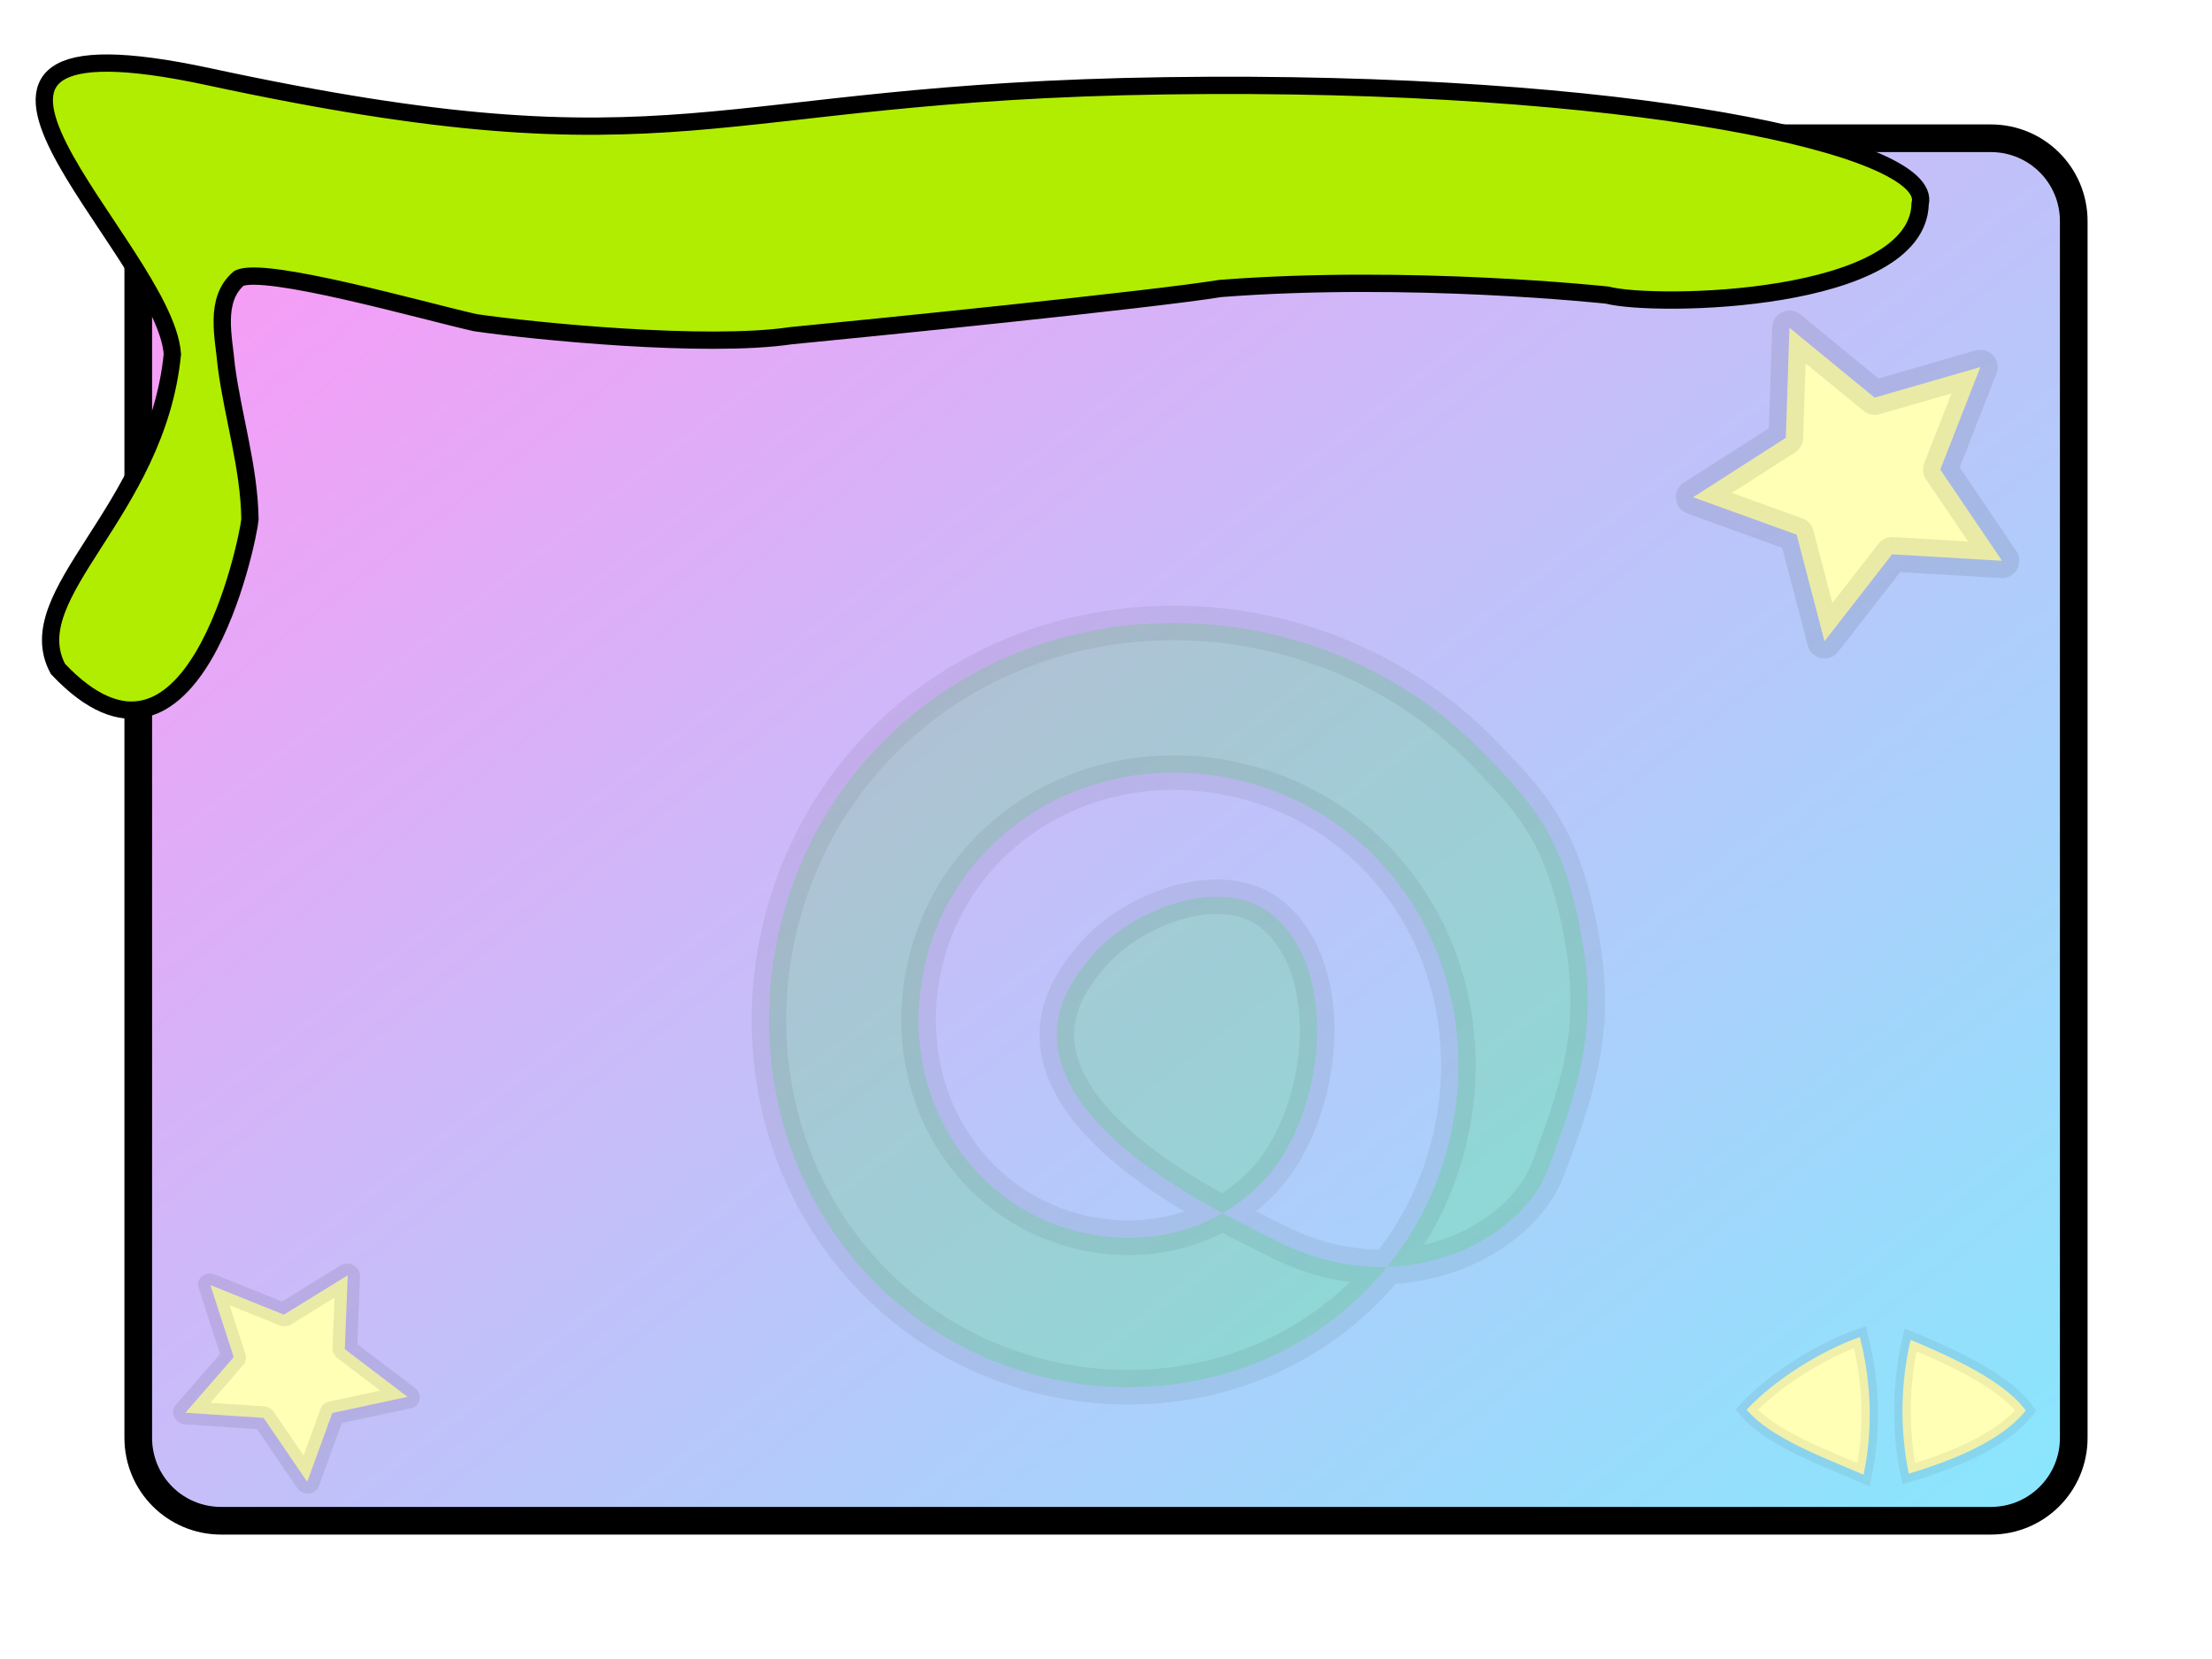
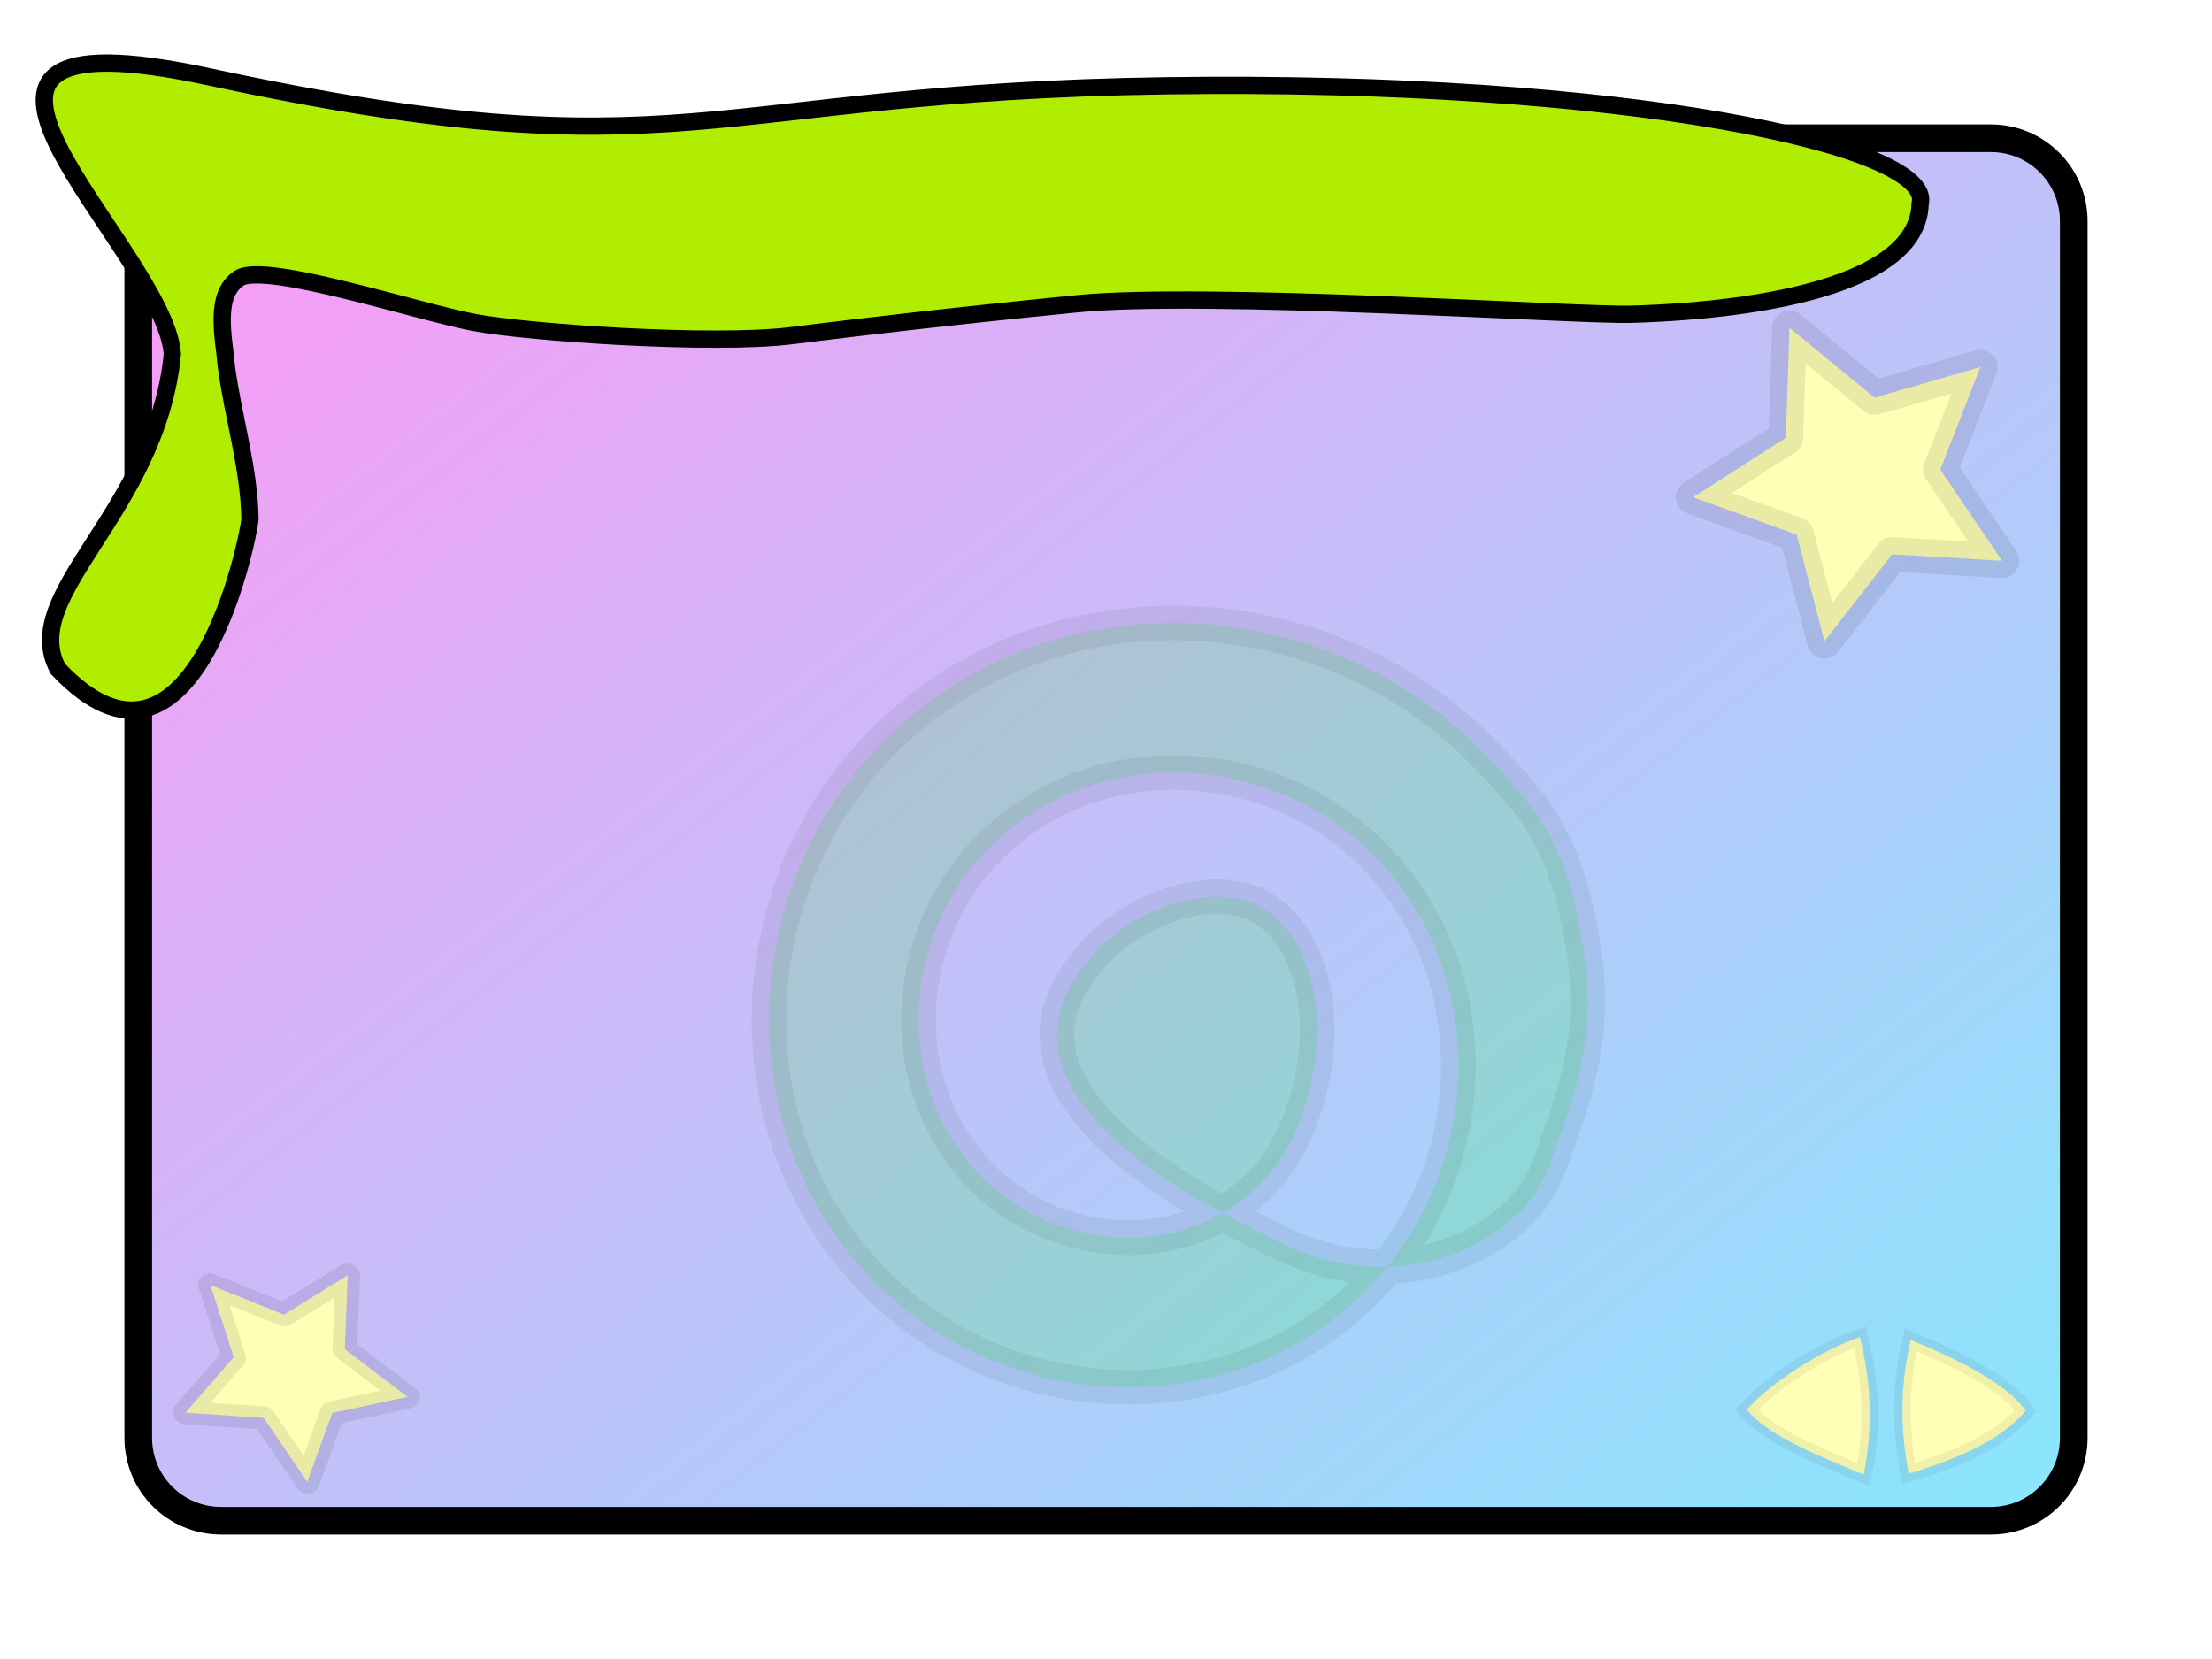
<svg xmlns="http://www.w3.org/2000/svg" xmlns:xlink="http://www.w3.org/1999/xlink" id="svg" width="800" height="600" viewBox="0 0 800 600">
  <defs id="defs3">
    <linearGradient id="linearGradient1542">
      <stop style="stop-color:#fb9af6;stop-opacity:1;" offset="0" id="stop1543" />
      <stop style="stop-color:#64ffff;stop-opacity:1;" offset="1" id="stop1544" />
    </linearGradient>
    <linearGradient xlink:href="#linearGradient1542" id="linearGradient1545" x1="-0.022" y1="0.086" x2="1.3" y2="1.3" spreadMethod="pad" />
  </defs>
  <path style="fill:url(#linearGradient1545);stroke:#000000;stroke-width:10;stroke-linecap:butt;stroke-linejoin:miter;" d="M 80,50 C 63.38,50 50,63.38 50,80 L 50,520 C 50,536.62 63.38,550 80,550 L 720,550 C 736.62,550 750,536.62 750,520 L 750,80 C 750,63.38 736.62,50 720,50 L 80,50 z " id="rect920" />
  <path transform="translate(38.43718,137.7494)" style="fill:#00fa00;fill-opacity:0.145;fill-rule:evenodd;stroke:#020001;stroke-width:12.5;stroke-linecap:round;stroke-linejoin:round;stroke-miterlimit:4;stroke-opacity:0.062;" d="M 534.377,206.035 C 539.087,237.113 531.29,258.373 521.521,284.785 C 511.751,311.196 467.738,334.132 422.63,310.722 C 406.843,302.529 313.633,261.286 353.714,211.342 C 368.349,191.169 403.437,178.048 421.687,193.058 C 446.559,213.515 440.371,264.654 419.85,287.87 C 393.662,317.498 347.142,316.248 319,290.181 C 284.586,258.304 286.455,203.165 318.089,170.119 C 355.631,130.901 419.426,133.395 457.363,170.608 C 501.397,213.802 498.274,286.275 455.474,329.093 C 406.638,377.951 325.471,374.198 277.777,325.806 C 224.09,271.332 228.476,181.461 282.464,128.896 C 342.57,70.376 441.154,75.395 498.586,134.983 C 515.478,152.509 528.185,165.175 534.377,206.035 z " id="path1534" />
-   <path style="fill:#b1ed00;fill-opacity:1;fill-rule:evenodd;stroke:#000000;stroke-width:6.25;stroke-linecap:butt;stroke-linejoin:miter;stroke-miterlimit:4;stroke-opacity:1;" d="M 75.512,27.753 C 247.03,64.647 253.493,33.384 421.64,31.027 C 589.787,28.671 699.817,53.101 694.447,73.711 C 693.498,109.474 598.897,111.275 581.248,106.728 C 581.248,106.728 510.133,99.017 441.318,104.335 C 416.412,108.41 311.228,118.994 286.069,121.41 C 255.118,125.976 193.052,119.773 171.85,116.693 C 152.796,112.378 95.673,96.087 86.406,100.656 C 77.27,108.449 80.985,122.139 81.869,132.516 C 84.326,150.998 90.131,169.127 90.406,187.844 C 89.69,195.645 69.619,293.409 20.958,241.926 C 6.336,214.711 56.652,185.465 62.343,128.074 C 59.573,89.404 -48.621,1.052 75.512,27.753 z " id="path3408" />
+   <path style="fill:#b1ed00;fill-opacity:1;fill-rule:evenodd;stroke:#000000;stroke-width:6.25;stroke-linecap:butt;stroke-linejoin:miter;stroke-miterlimit:4;stroke-opacity:1;" d="M 75.512,27.753 C 247.03,64.647 253.493,33.384 421.64,31.027 C 589.787,28.671 699.817,53.101 694.447,73.711 C 693.498,109.474 609.141,113.162 589.569,113.662 C 569.996,114.162 436.172,105.186 389.312,109.882 C 342.451,114.578 314.124,117.919 286.069,121.41 C 258.015,124.901 191.978,120.39 171.85,116.693 C 151.722,112.995 95.608,94.475 86.406,100.656 C 77.205,106.837 80.985,122.139 81.869,132.516 C 84.326,150.998 90.131,169.127 90.406,187.844 C 89.69,195.645 69.619,293.409 20.958,241.926 C 6.336,214.711 56.652,185.465 62.343,128.074 C 59.573,89.404 -48.621,1.052 75.512,27.753 z " id="path3408" />
  <path style="fill:#ffffb6;fill-opacity:1;fill-rule:evenodd;stroke:#000000;stroke-width:12.5;stroke-linecap:butt;stroke-linejoin:round;stroke-miterlimit:4;stroke-opacity:0.085;" id="path2159" d="M 704.145,85.492 L 689.642,122.578 L 711.971,155.55 L 672.218,153.217 L 647.76,184.642 L 637.694,146.114 L 600.25,132.564 L 633.782,111.085 L 635.098,71.286 L 665.887,96.539 L 704.145,85.492 z " transform="translate(12.09043,47.26258)" />
  <path style="fill:#ffffb6;fill-opacity:1;fill-rule:evenodd;stroke:#000000;stroke-width:12.5;stroke-linecap:butt;stroke-linejoin:round;stroke-miterlimit:4;stroke-opacity:0.085;" id="path2787" d="M 704.145,85.492 L 689.642,122.578 L 711.971,155.55 L 672.218,153.217 L 647.76,184.642 L 637.694,146.114 L 600.25,132.564 L 633.782,111.085 L 635.098,71.286 L 665.887,96.539 L 704.145,85.492 z " transform="matrix(0.429763,0.559372,-0.565873,0.376061,-106.8448,79.16631)" />
  <path style="fill:#ffffb6;stroke:#000000;stroke-width:6;stroke-opacity:0.06;" d="M 690.337,532.982 C 687.092,517.316 687.315,500.262 691.004,484.595 C 707.194,491.27 725.464,500.025 732.64,510.167 C 723.161,521.933 703.976,528.844 690.337,532.982 z " id="nextPage" />
  <path style="fill:#ffffb6;stroke:#000000;stroke-width:6;stroke-opacity:0.06;" d="M 674,533.356 C 677.245,517.69 677.023,500.636 672.64,483.582 C 659.224,488.177 641.647,499.012 631.698,509.848 C 640.483,520.226 659.669,527.138 674,533.356 z " id="prevPage" />
</svg>
